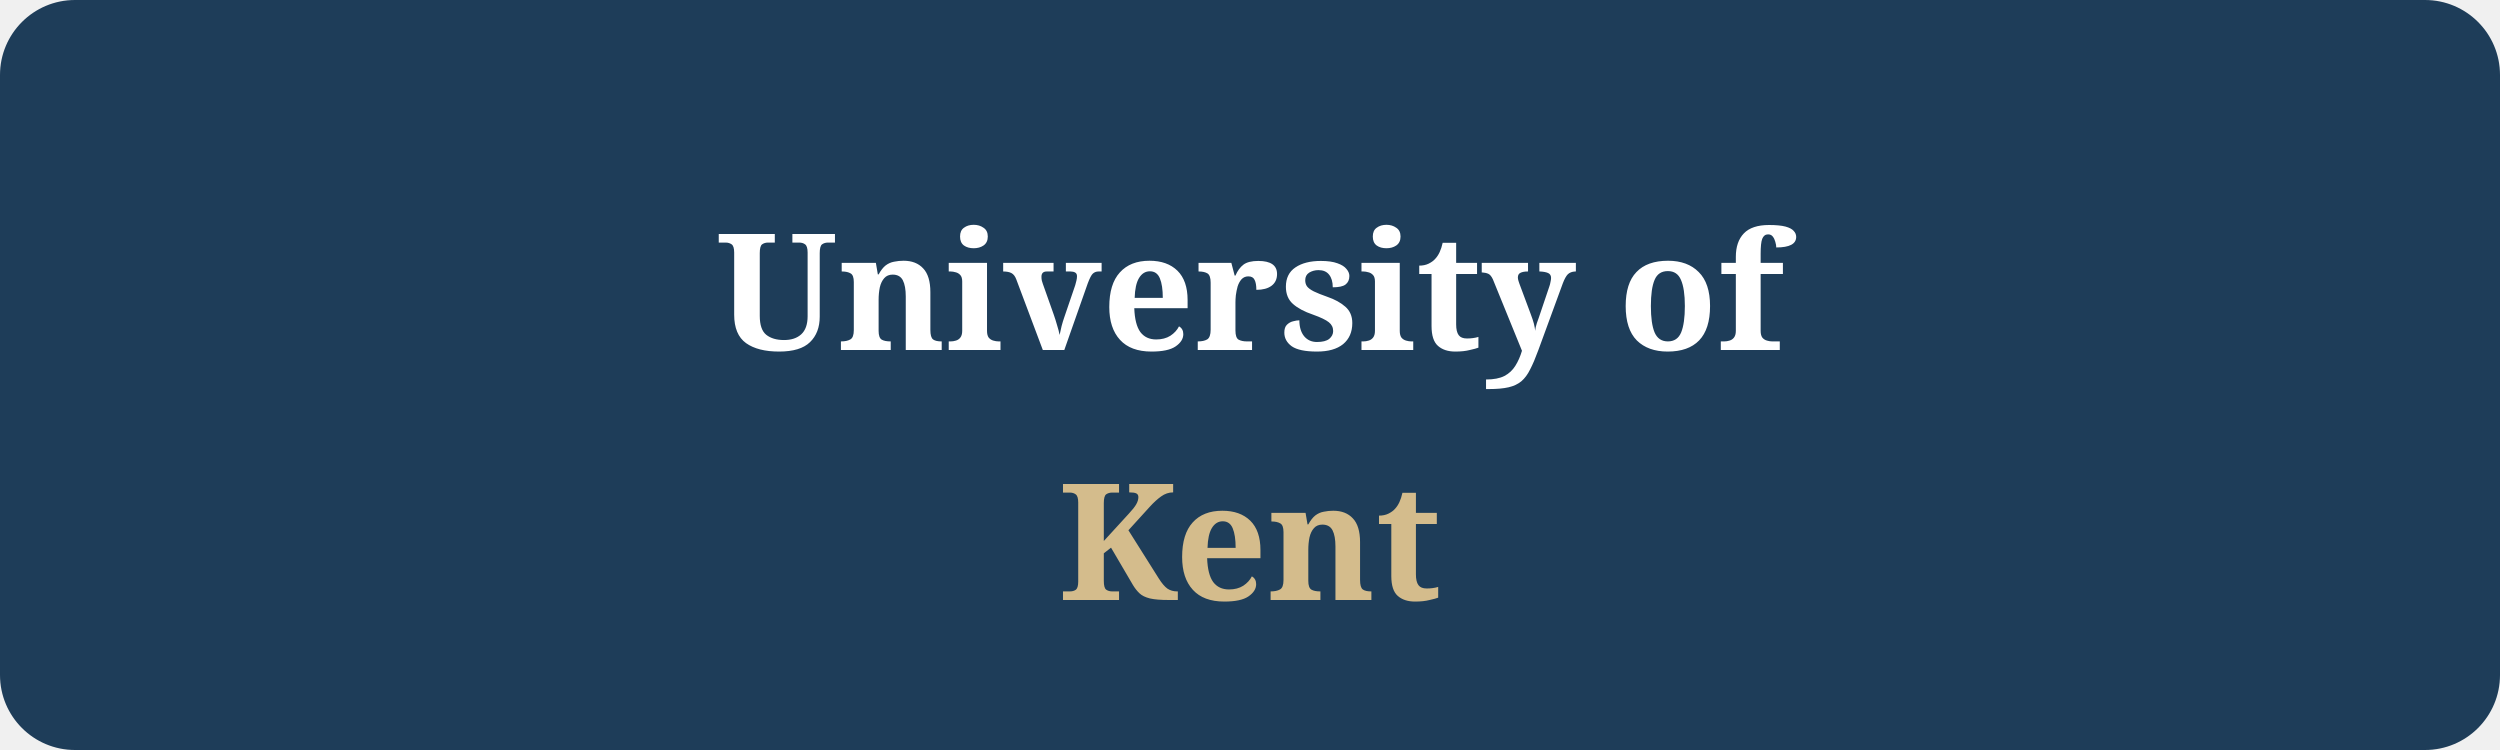
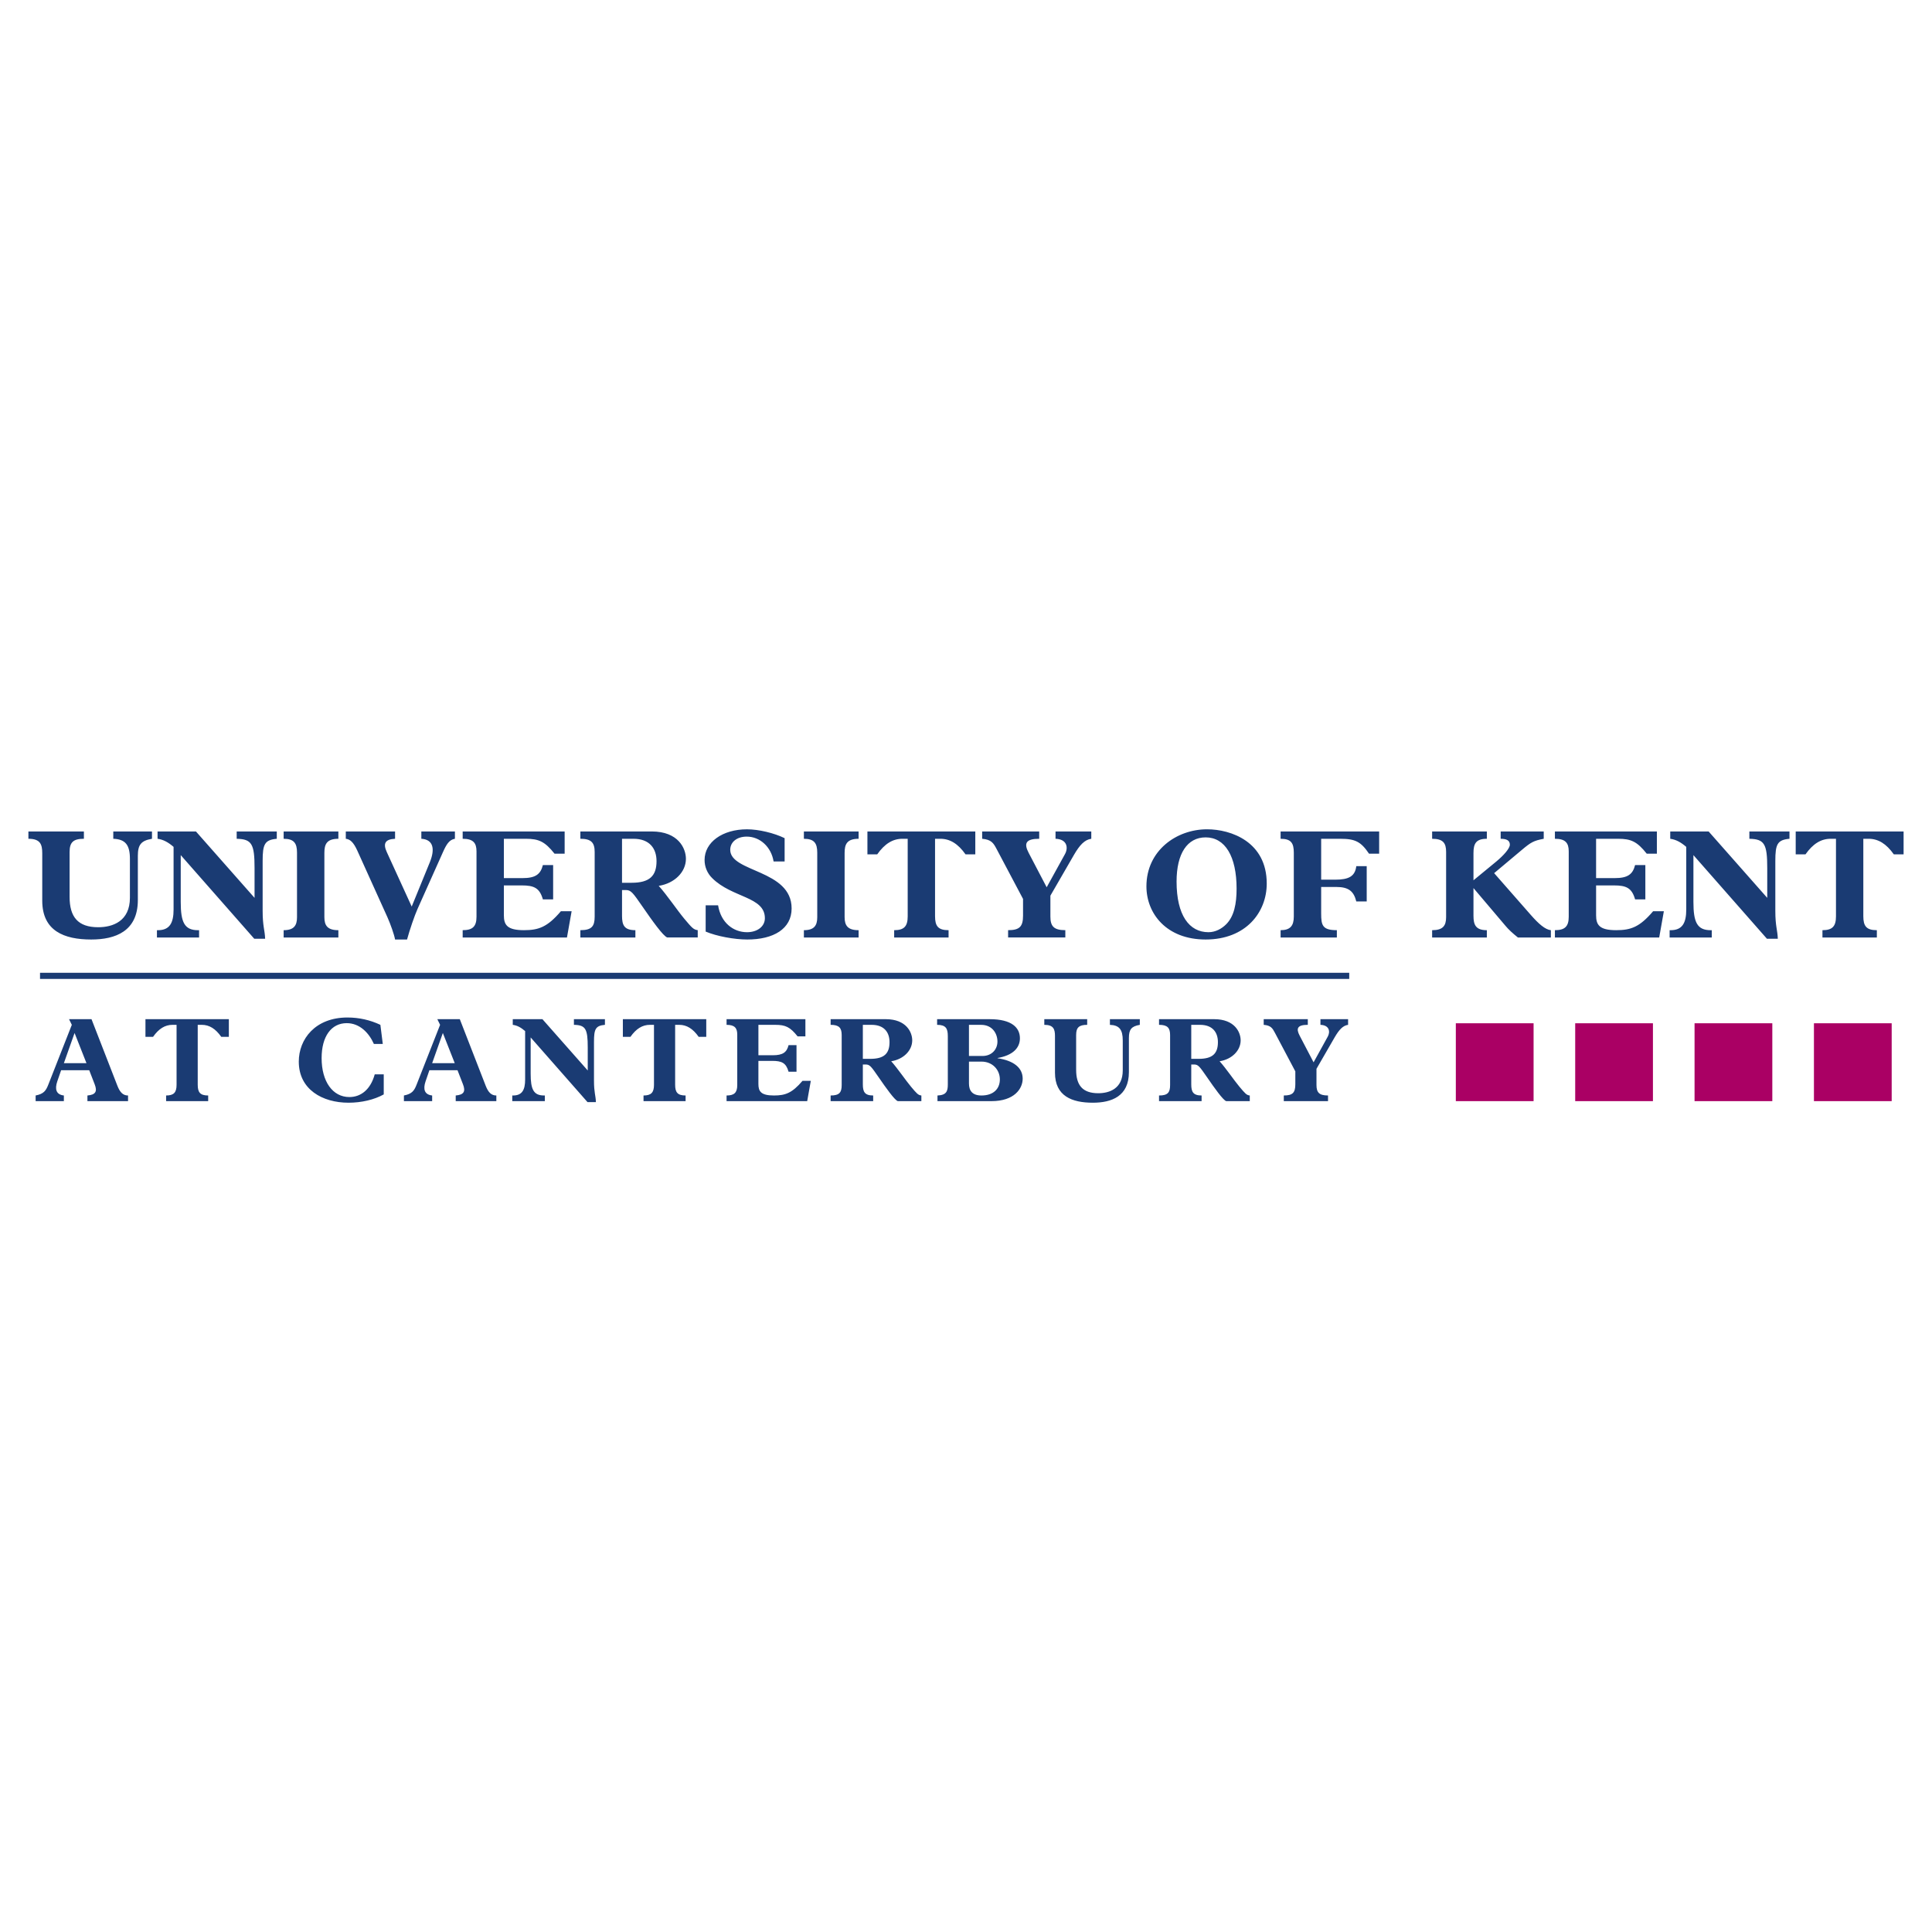
- <svg xmlns="http://www.w3.org/2000/svg" viewBox="0 0 200 60" fill="none">
-   <rect width="200" height="60" rx="6" fill="#1E3D59" />
-   <text x="100" y="28" text-anchor="middle" fill="white" font-family="Georgia,serif" font-size="13" font-weight="bold">University of</text>
-   <text x="100" y="48" text-anchor="middle" fill="#D4BC8C" font-family="Georgia,serif" font-size="13" font-weight="bold">Kent</text>
+ <svg xmlns="http://www.w3.org/2000/svg" width="2500" height="2500" viewBox="0 0 192.756 192.756">
+   <path fill-rule="evenodd" clip-rule="evenodd" fill="#fff" d="M0 0h192.756v192.756H0V0z" />
+   <path d="M4.215 85.127c0-.899-.202-1.442-1.381-1.442v-.729h5.537v.729c-1.07 0-1.427.357-1.427 1.319v4.482c0 1.985.822 3.024 2.854 3.024 1.442 0 3.164-.589 3.164-2.947v-3.861c0-1.411-.45-1.97-1.66-2.017v-.729h3.862v.729c-1.086.187-1.411.59-1.411 1.706v4.405c0 3.117-2.233 3.939-4.653 3.939-2.698 0-4.885-.853-4.885-3.877v-4.731zM19.861 93.534h-4.203v-.729h.108c1.163 0 1.552-.729 1.552-2.062v-6.25c-.543-.466-1.024-.729-1.598-.807v-.729h3.831l5.846 6.623v-2.978c0-2.404-.279-2.885-1.783-2.916v-.729h4.001v.729c-1.209.108-1.411.543-1.411 2.203v4.994c0 1.55.217 1.892.248 2.776h-1.085l-7.335-8.344v4.684c0 2.016.372 2.807 1.722 2.807h.108v.728h-.001zM33.759 93.534H28.3v-.729c1.007 0 1.333-.449 1.333-1.287v-6.452c0-.946-.31-1.38-1.333-1.38v-.729h5.459v.729c-1.179 0-1.396.559-1.396 1.412v6.404c0 .838.31 1.303 1.396 1.303v.729zM41.666 90.665c-.311.698-.792 2.109-1.055 3.07h-1.195c-.077-.465-.449-1.52-.76-2.218l-3.008-6.653c-.388-.854-.729-1.132-1.148-1.179v-.729h4.916v.729c-1.023.047-1.209.497-.822 1.334l2.482 5.428 1.814-4.436c.512-1.271.373-2.249-.853-2.327v-.729h3.35v.729c-.574.093-.853.574-1.194 1.334l-2.527 5.647zM55.187 89.734h-1.023c-.326-1.147-.884-1.396-2.11-1.396h-1.783v2.977c0 .947.311 1.489 2 1.489 1.474 0 2.342-.31 3.691-1.892h1.07l-.466 2.621H46.161v-.729c.962 0 1.38-.341 1.38-1.333v-6.53c0-.837-.325-1.256-1.38-1.256v-.729h10.174v2.218h-1.008c-.961-1.21-1.566-1.489-2.869-1.489h-2.187v3.924h1.861c1.287 0 1.799-.372 2.032-1.303h1.023v3.428zM62.059 91.362c0 .961.232 1.442 1.334 1.442v.729h-5.49v-.729c1.132 0 1.427-.387 1.427-1.349v-6.452c0-.916-.325-1.319-1.427-1.319v-.729h7.119c2.652 0 3.412 1.69 3.412 2.729 0 1.318-1.132 2.45-2.713 2.698.837.931 1.845 2.435 2.559 3.289.744.883.915 1.085 1.333 1.131v.729h-3.04c-.403-.124-1.535-1.721-2.466-3.071-.978-1.412-1.148-1.66-1.675-1.66h-.372v2.562h-.001zm0-3.288h.961c1.784 0 2.482-.682 2.482-2.155 0-1.256-.683-2.234-2.311-2.234h-1.132v4.389zM77.182 85.95c-.232-1.442-1.349-2.481-2.683-2.481-.977 0-1.644.542-1.644 1.318 0 2.265 6.125 1.954 6.125 5.847 0 2.046-1.814 3.101-4.42 3.101-1.303 0-3.055-.325-4.156-.791v-2.621h1.24c.279 1.752 1.536 2.683 2.885 2.683 1.039 0 1.783-.574 1.783-1.396 0-2.171-3.272-2.016-5.257-4.001a2.518 2.518 0 0 1-.759-1.814c0-1.768 1.783-3.055 4.233-3.055 1.163 0 2.714.373 3.753.884v2.326h-1.1zM85.663 93.534h-5.459v-.729c1.008 0 1.333-.449 1.333-1.287v-6.452c0-.946-.31-1.38-1.333-1.38v-.729h5.459v.729c-1.178 0-1.396.559-1.396 1.412v6.404c0 .838.31 1.303 1.396 1.303v.729zM90.561 83.685h-.528c-.961 0-1.768.497-2.512 1.552h-.978v-2.28h10.763v2.28h-.976c-.745-1.055-1.551-1.552-2.513-1.552h-.527v7.724c0 .978.294 1.396 1.349 1.396v.729h-5.428v-.729c.993 0 1.35-.387 1.35-1.38v-7.74zM102.07 89.687l-2.637-4.979c-.311-.589-.527-.946-1.443-1.023v-.729h5.691v.729c-1.332 0-1.549.45-1.055 1.396l1.801 3.442 1.83-3.318c.324-.589.248-1.474-.947-1.521v-.729h3.568v.729c-.668.093-1.164.636-1.723 1.598l-2.357 4.079v2.078c0 .977.342 1.364 1.49 1.364v.729h-5.709v-.729c1.148 0 1.49-.356 1.49-1.457v-1.659h.001zM120.287 93.735c-3.908 0-5.908-2.59-5.908-5.304 0-3.567 2.994-5.692 6.049-5.692 2.404 0 5.955 1.256 5.955 5.413 0 2.869-2.078 5.583-6.096 5.583zm.281-.729c.697 0 1.316-.341 1.768-.791.791-.792 1.039-2.047 1.039-3.552 0-3.225-1.148-5.118-3.088-5.118-1.83 0-2.9 1.613-2.9 4.405 0 3.382 1.273 5.056 3.181 5.056zM136.357 89.935h-1.039c-.248-.992-.744-1.442-1.984-1.442h-1.521v2.637c0 1.194.125 1.674 1.566 1.674v.729h-5.613v-.729c.961 0 1.318-.434 1.318-1.364v-6.358c0-.962-.264-1.396-1.318-1.396v-.729h9.832v2.218h-1.008c-.807-1.194-1.365-1.489-2.869-1.489h-1.908v4.079h1.396c1.35 0 1.984-.326 2.109-1.349h1.039v3.519zM149.721 82.957h4.297v.729c-1.008.187-1.287.357-2.156 1.086l-2.791 2.342 3.66 4.172c.775.884 1.428 1.458 2 1.52v.729h-3.287c-.527-.419-.961-.822-1.24-1.163l-3.195-3.769v2.76c0 .9.217 1.442 1.334 1.442v.729h-5.459v-.729c1.07 0 1.395-.434 1.395-1.303v-6.513c0-.884-.309-1.303-1.395-1.303v-.729h5.459v.729c-1.086 0-1.334.481-1.334 1.427v2.714l2.279-1.876c.729-.605 1.35-1.303 1.35-1.675 0-.434-.342-.59-.916-.59v-.729h-.001zM164.158 89.734h-1.023c-.326-1.147-.883-1.396-2.109-1.396h-1.783v2.977c0 .947.311 1.489 2 1.489 1.475 0 2.342-.31 3.691-1.892h1.07l-.465 2.621h-10.406v-.729c.961 0 1.379-.341 1.379-1.333v-6.53c0-.837-.324-1.256-1.379-1.256v-.729h10.174v2.218h-1.01c-.961-1.21-1.564-1.489-2.867-1.489h-2.188v3.924h1.861c1.287 0 1.799-.372 2.031-1.303h1.023v3.428h.001zM170.783 93.534h-4.205v-.729h.109c1.164 0 1.551-.729 1.551-2.062v-6.25c-.543-.466-1.023-.729-1.598-.807v-.729h3.832l5.846 6.623v-2.978c0-2.404-.279-2.885-1.783-2.916v-.729h4.002v.729c-1.211.108-1.412.543-1.412 2.203v4.994c0 1.55.217 1.892.248 2.776h-1.086l-7.334-8.344v4.684c0 2.016.371 2.807 1.721 2.807h.109v.728zM183.176 83.685h-.529c-.961 0-1.768.497-2.512 1.552h-.977v-2.28h10.764v2.28h-.977c-.746-1.055-1.553-1.552-2.514-1.552h-.527v7.724c0 .978.295 1.396 1.35 1.396v.729h-5.428v-.729c.992 0 1.35-.387 1.35-1.38v-7.74zM6.097 106.779l-.384 1.115c-.264.779-.108 1.318.659 1.402v.564H3.555v-.564c.816-.154 1.032-.49 1.259-1.066l2.351-5.982-.276-.564H9.13l2.578 6.631c.264.684.576.982 1.067.982v.564H8.723v-.564c.815-.07 1.007-.395.719-1.127l-.539-1.391H6.097zm1.343-3.717l-1.067 3.01h2.254l-1.187-3.01zM17.617 102.248h-.407c-.744 0-1.367.383-1.942 1.199h-.756v-1.764h8.321v1.764h-.756c-.575-.816-1.198-1.199-1.942-1.199h-.408v5.971c0 .754.228 1.078 1.043 1.078v.564h-4.197v-.564c.768 0 1.043-.299 1.043-1.066v-5.983h.001zM38.286 107.188v2.002c-.947.527-2.218.828-3.513.828-2.602 0-4.963-1.32-4.963-4.102 0-2.242 1.642-4.4 4.855-4.4 1.163 0 2.266.252 3.286.732l.239 1.906h-.887c-.492-1.104-1.415-2.074-2.709-2.074-1.547 0-2.506 1.33-2.506 3.488 0 2.338 1.103 3.885 2.769 3.885 1.175 0 2.123-.779 2.53-2.266h.899v.001zM42.84 106.779l-.383 1.115c-.264.779-.108 1.318.659 1.402v.564h-2.817v-.564c.815-.154 1.031-.49 1.259-1.066l2.35-5.982-.275-.564h2.242l2.578 6.631c.264.684.576.982 1.067.982v.564h-4.053v-.564c.815-.07 1.007-.395.72-1.127l-.54-1.391H42.84zm1.343-3.717l-1.067 3.01h2.254l-1.187-3.01zM54.359 109.861h-3.25v-.564h.084c.9 0 1.2-.562 1.2-1.594v-4.832c-.419-.359-.791-.564-1.235-.623v-.564h2.961l4.52 5.119v-2.301c0-1.859-.216-2.23-1.379-2.254v-.564h3.094v.564c-.936.084-1.092.42-1.092 1.703v3.859c0 1.199.168 1.463.192 2.146h-.84l-5.67-6.451v3.621c0 1.559.288 2.17 1.331 2.17h.083v.565h.001zM65.247 102.248h-.407c-.744 0-1.367.383-1.942 1.199h-.755v-1.764h8.321v1.764h-.756c-.575-.816-1.198-1.199-1.941-1.199h-.408v5.971c0 .754.228 1.078 1.043 1.078v.564h-4.197v-.564c.768 0 1.043-.299 1.043-1.066v-5.983h-.001zM79.467 106.924h-.792c-.252-.887-.683-1.08-1.63-1.08h-1.379v2.303c0 .73.24 1.15 1.547 1.15 1.139 0 1.811-.238 2.854-1.463h.827l-.36 2.027H72.49v-.564c.743 0 1.066-.264 1.066-1.031v-5.047c0-.646-.251-.971-1.066-.971v-.564h7.865v1.715h-.779c-.744-.936-1.211-1.15-2.218-1.15h-1.691v3.033h1.438c.996 0 1.391-.287 1.571-1.008h.792v2.65h-.001zM86.086 108.182c0 .744.18 1.115 1.031 1.115v.564h-4.245v-.564c.875 0 1.103-.299 1.103-1.043v-4.988c0-.707-.252-1.018-1.103-1.018v-.564h5.503c2.05 0 2.638 1.307 2.638 2.111 0 1.018-.875 1.895-2.098 2.086.646.719 1.426 1.883 1.978 2.541.576.684.708.84 1.032.875v.564h-2.35c-.312-.096-1.187-1.33-1.907-2.375-.755-1.09-.887-1.281-1.294-1.281h-.288v1.977zm0-2.541h.744c1.378 0 1.918-.527 1.918-1.666 0-.971-.528-1.727-1.787-1.727h-.875v3.393zM94.563 103.363c0-.744-.191-1.115-1.067-1.115v-.564h5.251c2.219 0 3.01.863 3.01 1.906 0 1.008-.768 1.715-2.23 1.967v.023c1.619.24 2.506.961 2.506 2.039 0 .982-.814 2.242-3.117 2.242h-5.383v-.564c.899-.035 1.031-.432 1.031-1.102v-4.832h-.001zm3.466 1.991c.91 0 1.486-.648 1.486-1.439s-.504-1.666-1.631-1.666h-1.211v3.105h1.356zm-1.355 2.746c0 .682.3 1.197 1.248 1.197 1.174 0 1.834-.646 1.834-1.605 0-.947-.721-1.775-1.834-1.775h-1.248v2.183zM105.256 103.363c0-.695-.156-1.115-1.066-1.115v-.564h4.279v.564c-.826 0-1.102.275-1.102 1.018v3.467c0 1.533.635 2.338 2.205 2.338 1.115 0 2.445-.457 2.445-2.279v-2.984c0-1.092-.348-1.523-1.281-1.559v-.564h2.984v.564c-.838.145-1.09.455-1.09 1.318v3.406c0 2.408-1.727 3.045-3.598 3.045-2.086 0-3.777-.66-3.777-2.998v-3.657h.001zM118.852 108.182c0 .744.18 1.115 1.031 1.115v.564h-4.246v-.564c.877 0 1.104-.299 1.104-1.043v-4.988c0-.707-.252-1.018-1.104-1.018v-.564h5.504c2.051 0 2.639 1.307 2.639 2.111 0 1.018-.877 1.895-2.1 2.086.648.719 1.428 1.883 1.979 2.541.576.684.707.84 1.031.875v.564h-2.35c-.312-.096-1.188-1.33-1.906-2.375-.756-1.09-.889-1.281-1.295-1.281h-.287v1.977zm0-2.541h.742c1.379 0 1.918-.527 1.918-1.666 0-.971-.527-1.727-1.785-1.727h-.875v3.393zM129.234 106.887l-2.037-3.848c-.24-.455-.408-.732-1.117-.791v-.564h4.4v.564c-1.029 0-1.197.348-.814 1.078l1.391 2.662 1.414-2.566c.254-.455.193-1.139-.73-1.174v-.564h2.758v.564c-.516.07-.898.49-1.332 1.234l-1.822 3.154v1.605c0 .756.264 1.055 1.152 1.055v.564h-4.412v-.564c.887 0 1.15-.275 1.15-1.127v-1.282h-.001z" fill-rule="evenodd" clip-rule="evenodd" fill="#1a3b73" />
+   <path fill-rule="evenodd" clip-rule="evenodd" fill="#aa0064" d="M145.248 109.861v-7.769h7.758v7.769h-7.758zM157.158 109.861v-7.769h7.756v7.769h-7.756zM169.066 109.861v-7.769h7.758v7.769h-7.758zM180.977 109.861v-7.769h7.757v7.769h-7.757z" />
+   <path fill="none" stroke="#1a3b73" stroke-width=".612" stroke-miterlimit="2.613" d="M3.993 97.361h130.62" />
</svg>
